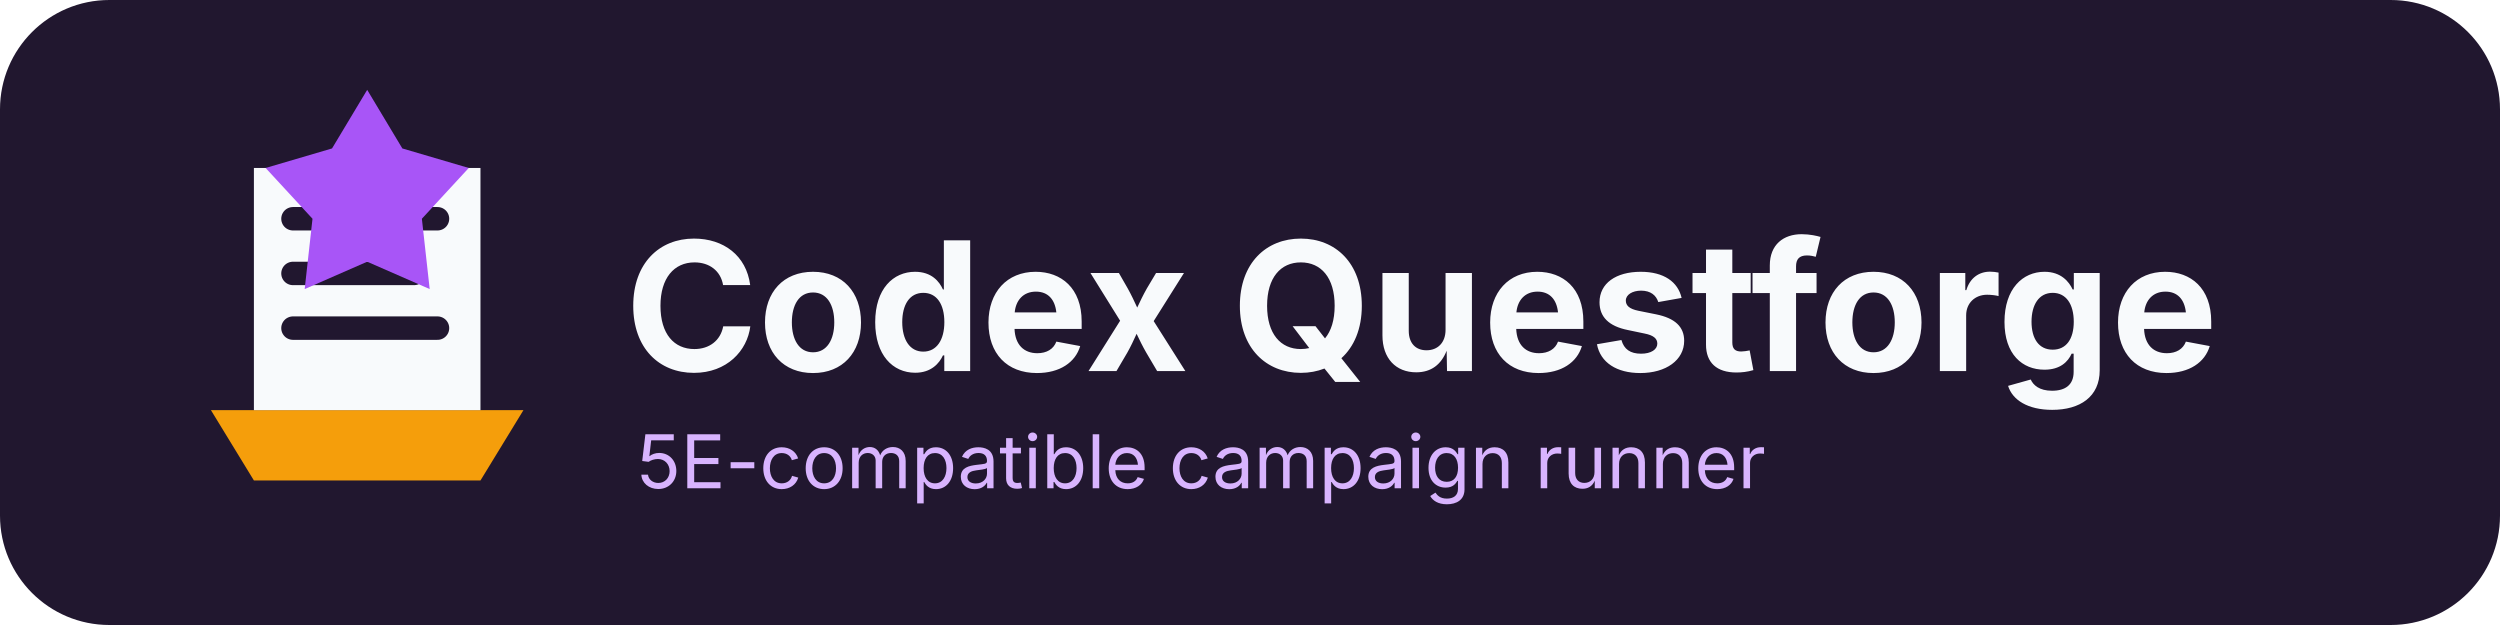
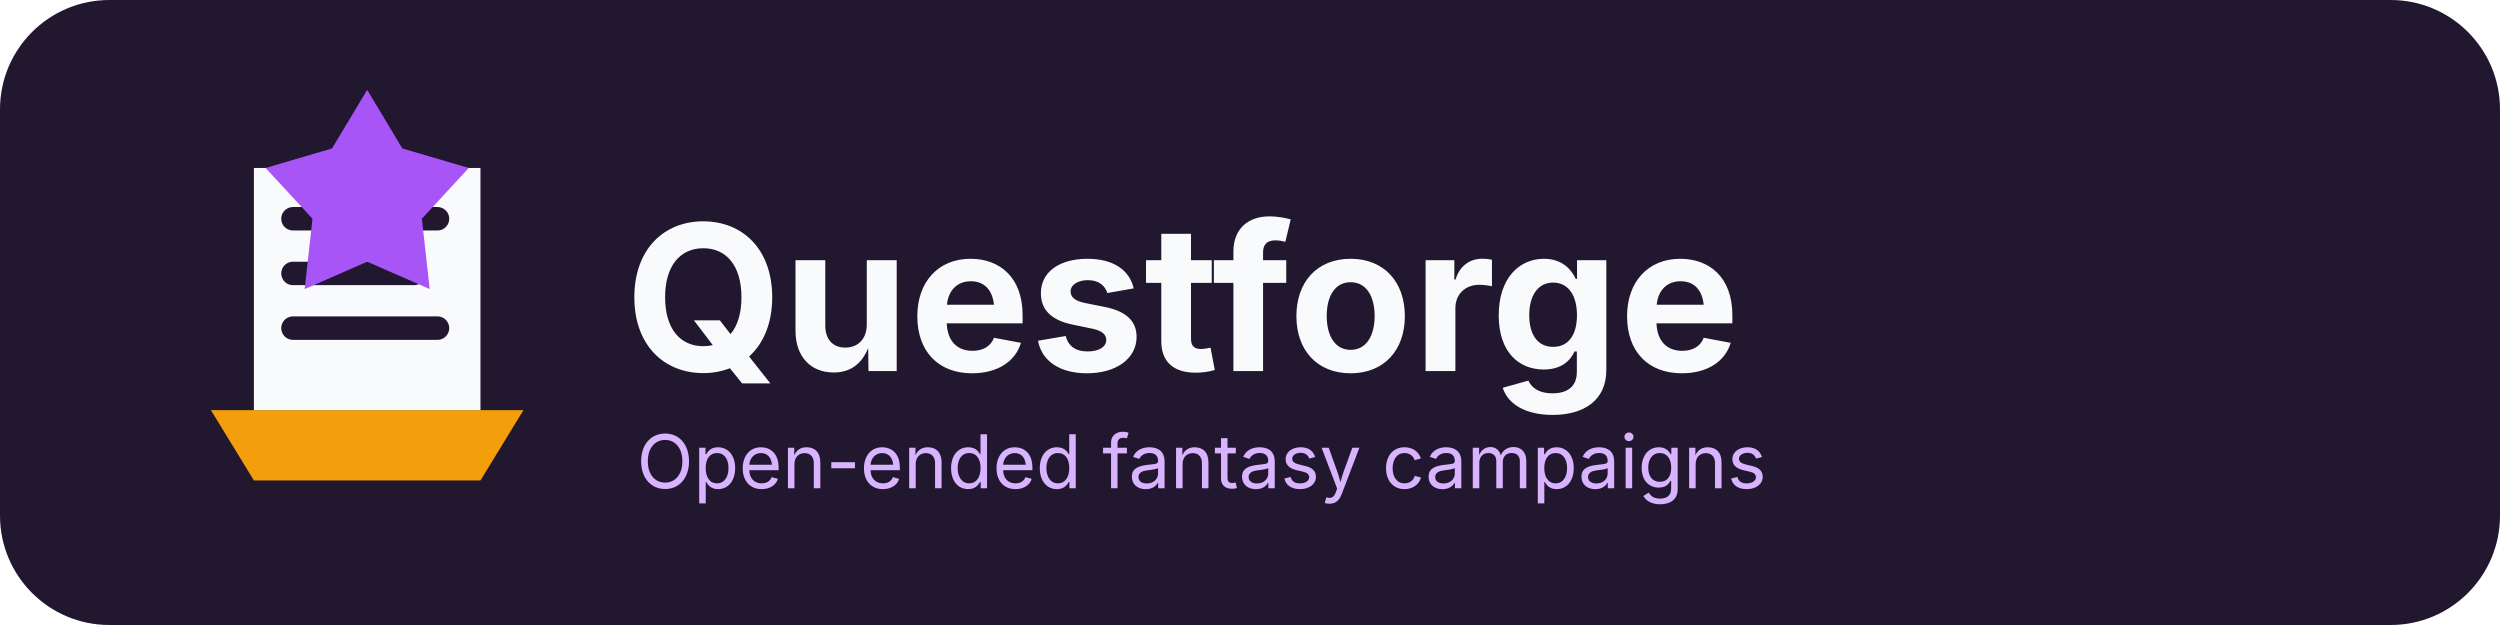
- <svg xmlns="http://www.w3.org/2000/svg" viewBox="0 0 640 160" role="img" aria-label="Codex Questforge logo">
+ <svg xmlns="http://www.w3.org/2000/svg" viewBox="0 0 640 160" role="img" aria-label="Questforge logo">
  <rect width="640" height="160" rx="28" fill="#21172f" />
  <path d="M54 105h80l-11 18H65z" fill="#f59e0b" />
  <path d="M65 43h58v62H65z" fill="#f8fafc" />
  <path d="M75 56h37M75 70h31M75 84h37" stroke="#21172f" stroke-width="6" stroke-linecap="round" />
  <path d="M94 23l9 15 17 5-12 13 2 18-16-7-16 7 2-18-12-13 17-5z" fill="#a855f7" />
-   <text x="160" y="95" fill="#f8fafc" font-family="Inter, Segoe UI, Arial, sans-serif" font-size="46" font-weight="700">Codex Questforge</text>
-   <text x="163" y="125" fill="#d8b4fe" font-family="Inter, Segoe UI, Arial, sans-serif" font-size="19">5E-compatible campaign runner</text>
+   <text x="160" y="95" fill="#f8fafc" font-family="Inter, Segoe UI, Arial, sans-serif" font-size="52" font-weight="700">Questforge</text>
+   <text x="163" y="125" fill="#d8b4fe" font-family="Inter, Segoe UI, Arial, sans-serif" font-size="19">Open-ended fantasy campaigns</text>
</svg>
